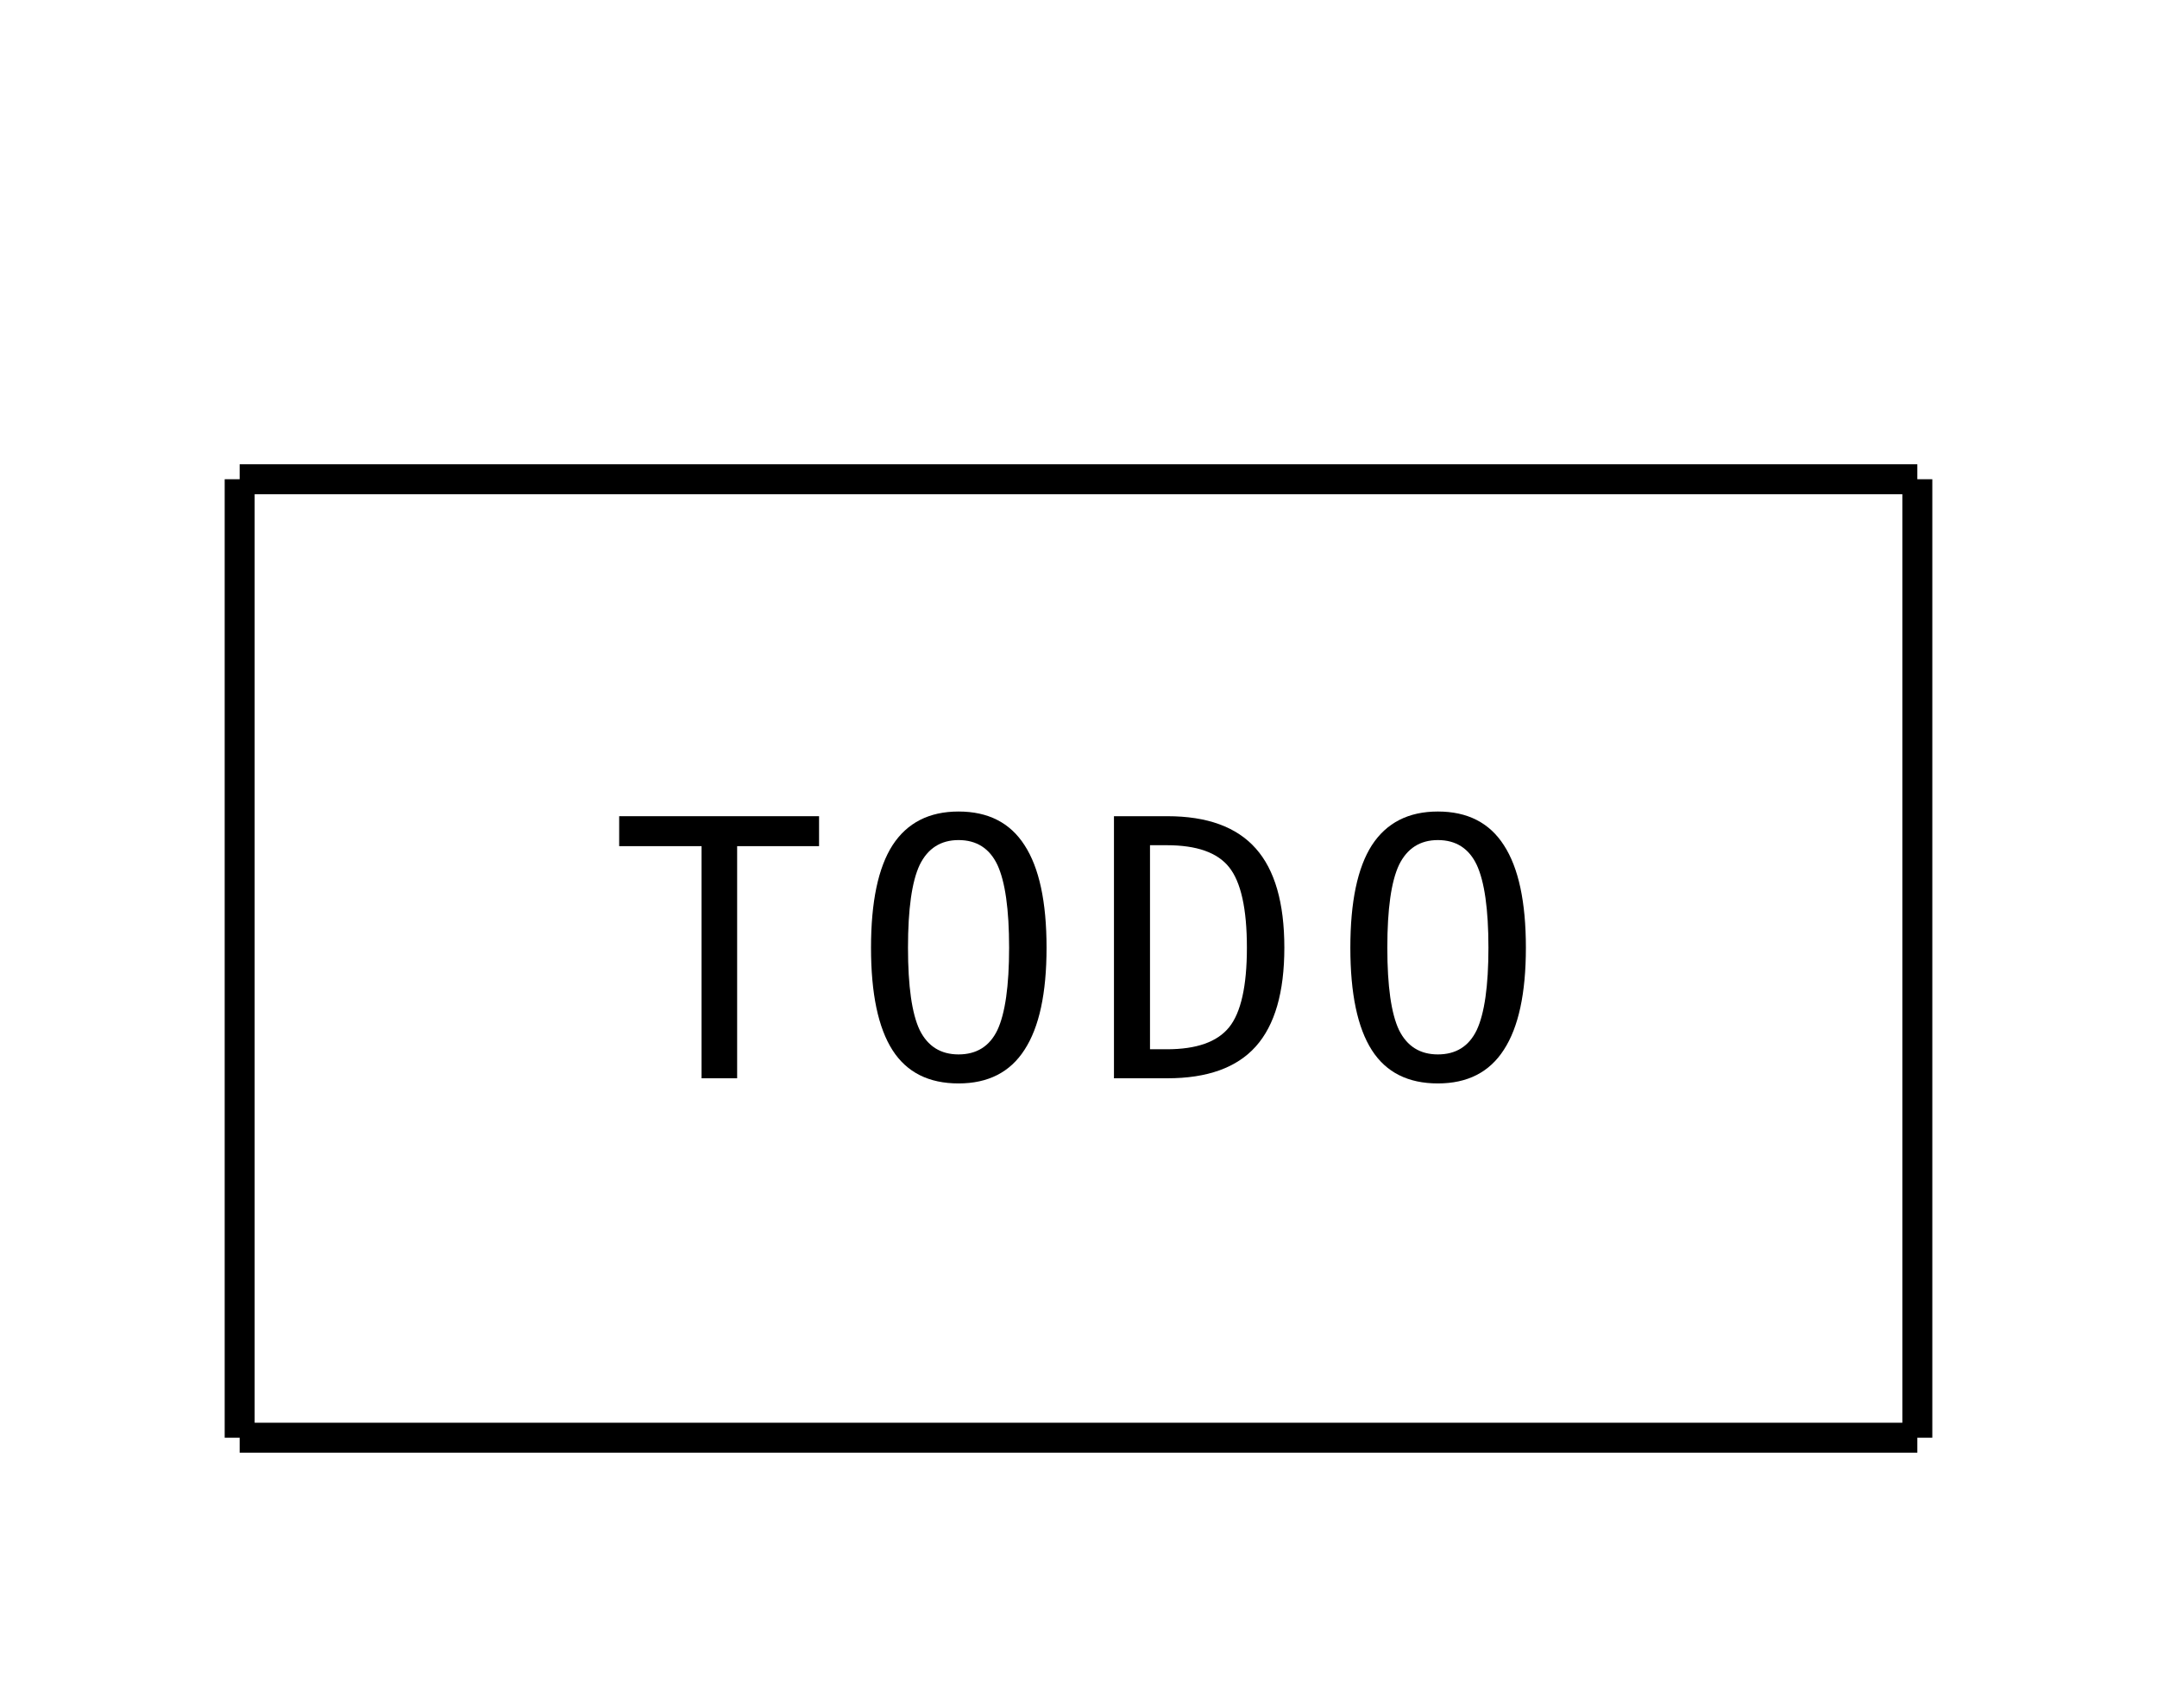
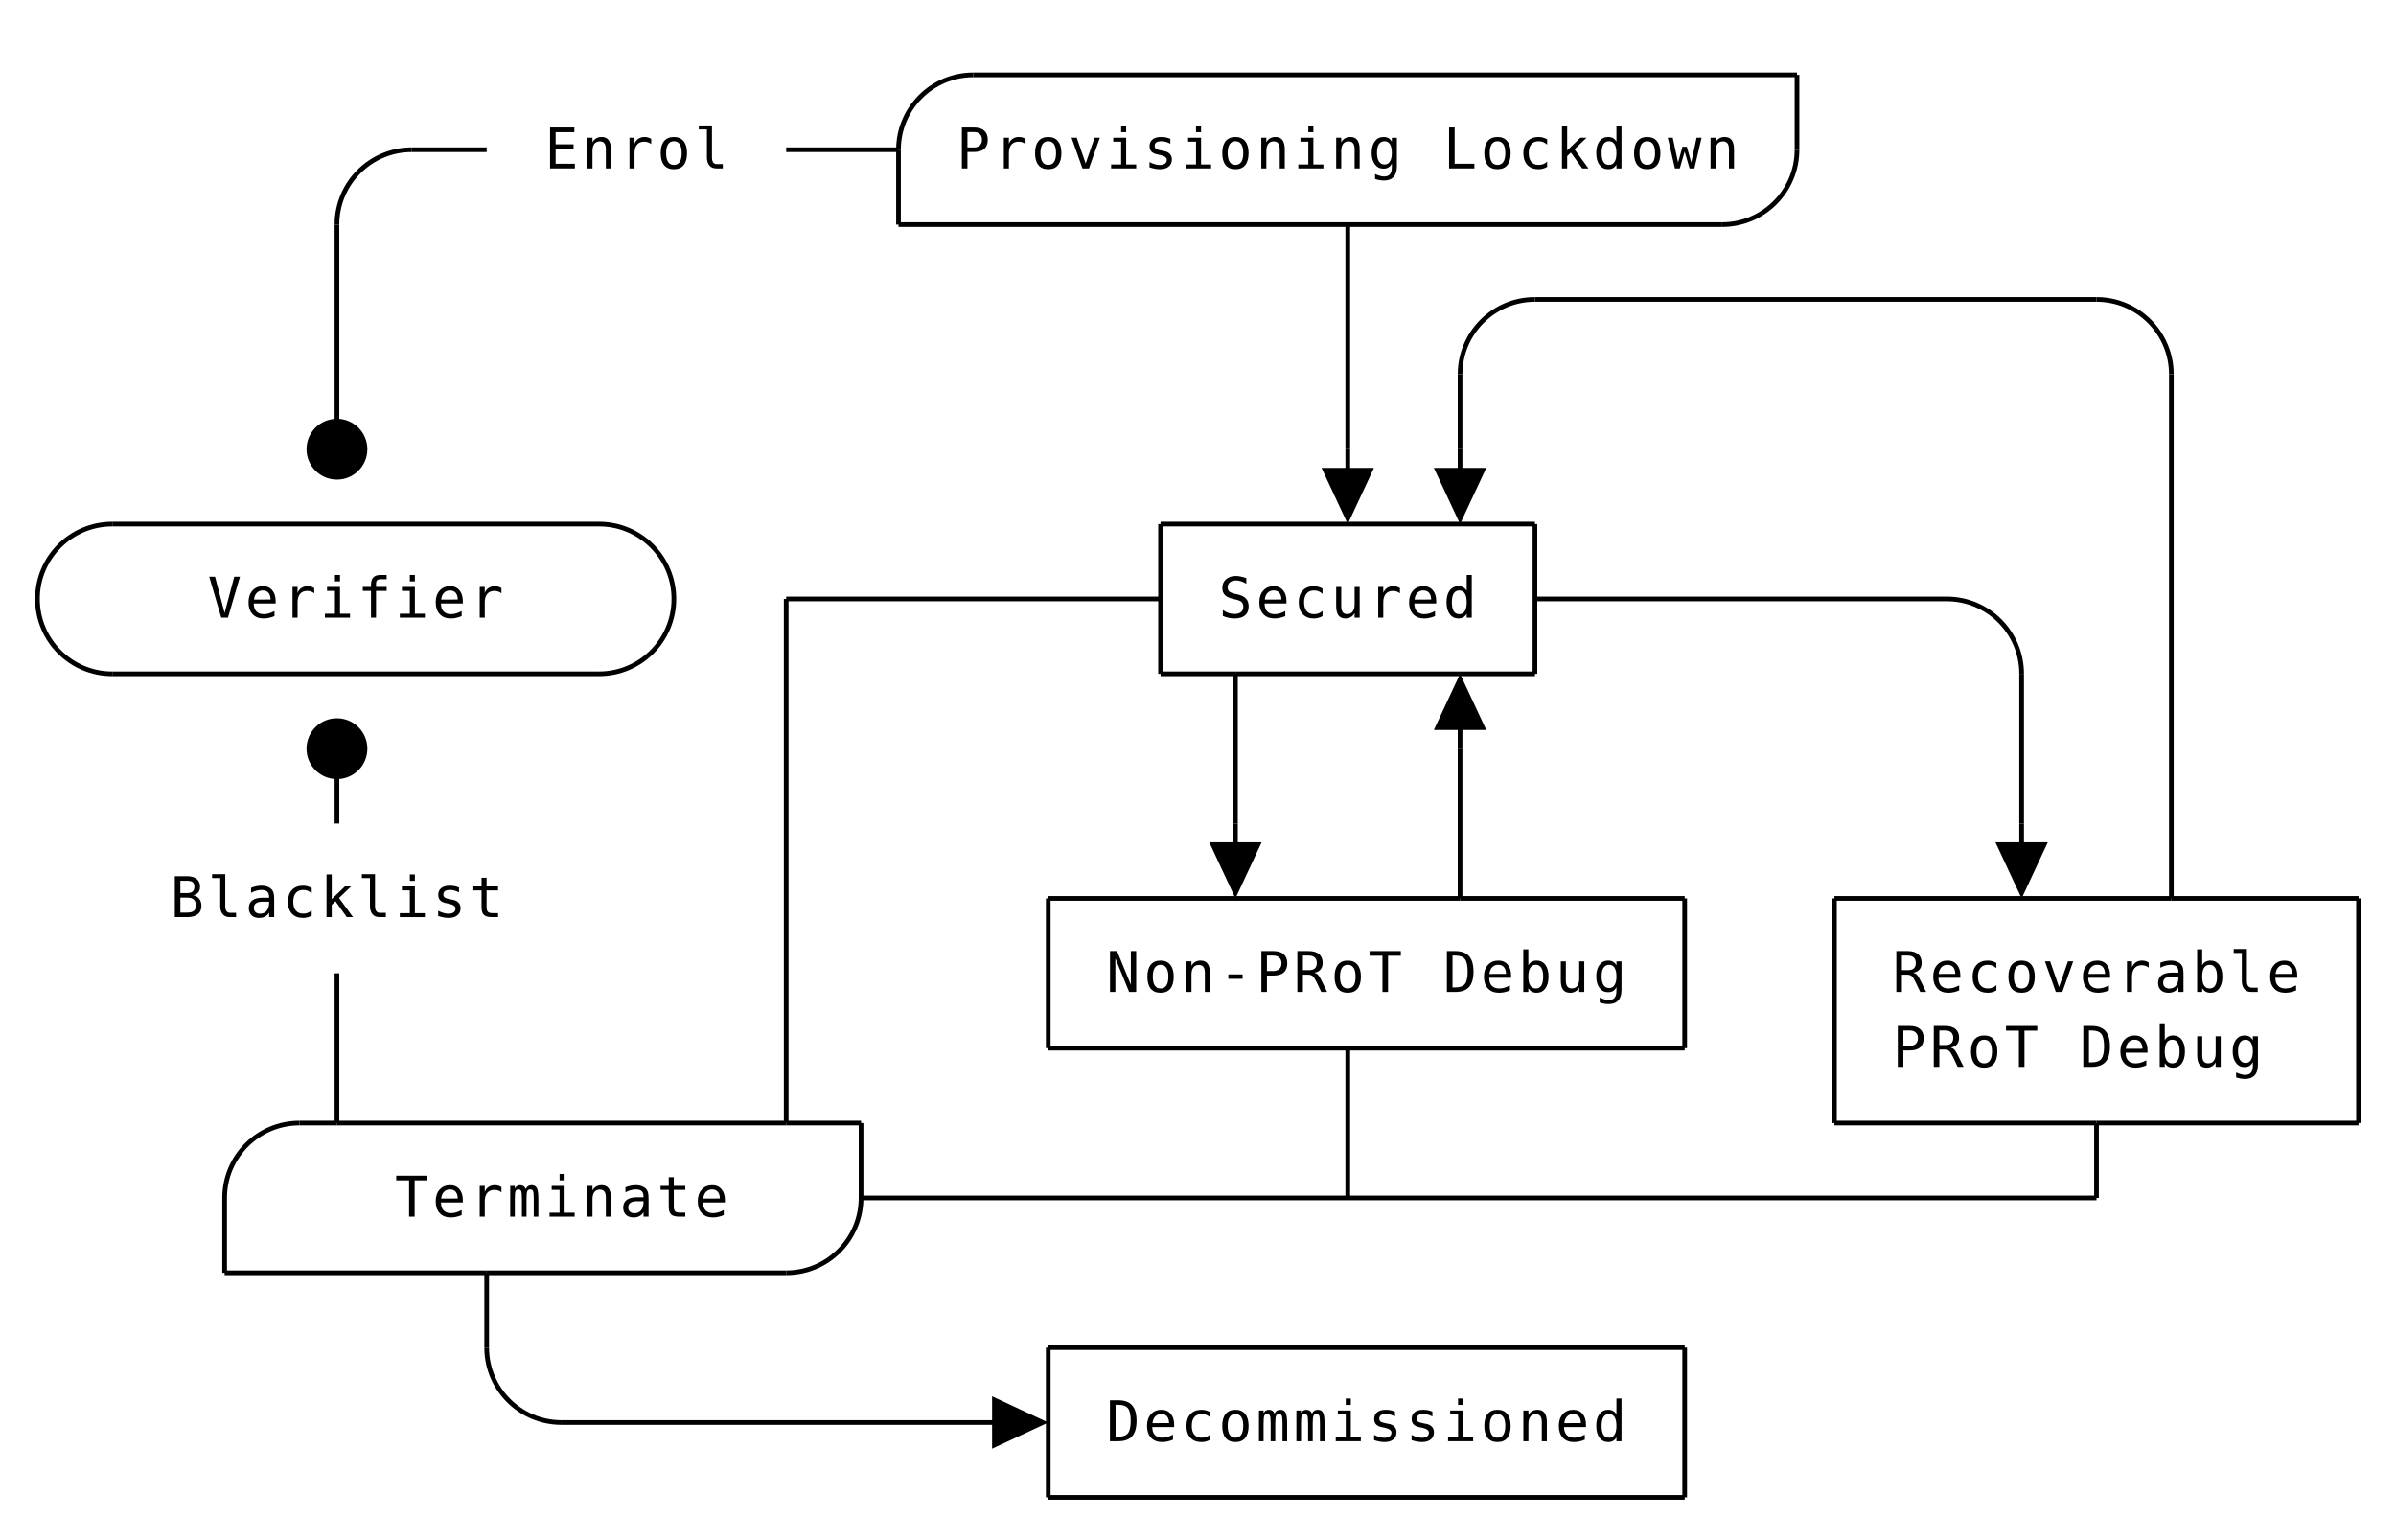
- <svg xmlns="http://www.w3.org/2000/svg" class="diagram" version="1.1" height="57" width="72" viewBox="0 0 72.0 57.0">
+ <svg xmlns="http://www.w3.org/2000/svg" class="diagram" version="1.1" height="329" width="512" viewBox="0 0 512.0 329.0">
  <g transform="translate(8,16)">
-     <path d="M 0,0 L 56,0" fill="none" stroke="black" />
-     <path d="M 0,32 L 56,32" fill="none" stroke="black" />
-     <path d="M 0,0 L 0,32" fill="none" stroke="black" />
-     <path d="M 56,0 L 56,32" fill="none" stroke="black" />
-     <text text-anchor="middle" font-family="monospace" x="16" y="20" fill="black" font-size="1em">T</text>
-     <text text-anchor="middle" font-family="monospace" x="24" y="20" fill="black" font-size="1em">O</text>
-     <text text-anchor="middle" font-family="monospace" x="32" y="20" fill="black" font-size="1em">D</text>
-     <text text-anchor="middle" font-family="monospace" x="40" y="20" fill="black" font-size="1em">O</text>
+     <path d="M 200,0 L 376,0" fill="none" stroke="black" />
+     <path d="M 80,16 L 96,16" fill="none" stroke="black" />
+     <path d="M 160,16 L 184,16" fill="none" stroke="black" />
+     <path d="M 184,32 L 280,32" fill="none" stroke="black" />
+     <path d="M 280,32 L 360,32" fill="none" stroke="black" />
+     <path d="M 320,48 L 440,48" fill="none" stroke="black" />
+     <path d="M 16,96 L 120,96" fill="none" stroke="black" />
+     <path d="M 240,96 L 320,96" fill="none" stroke="black" />
+     <path d="M 160,112 L 240,112" fill="none" stroke="black" />
+     <path d="M 320,112 L 408,112" fill="none" stroke="black" />
+     <path d="M 16,128 L 120,128" fill="none" stroke="black" />
+     <path d="M 240,128 L 256,128" fill="none" stroke="black" />
+     <path d="M 256,128 L 320,128" fill="none" stroke="black" />
+     <path d="M 216,176 L 304,176" fill="none" stroke="black" />
+     <path d="M 304,176 L 352,176" fill="none" stroke="black" />
+     <path d="M 384,176 L 456,176" fill="none" stroke="black" />
+     <path d="M 456,176 L 496,176" fill="none" stroke="black" />
+     <path d="M 216,208 L 280,208" fill="none" stroke="black" />
+     <path d="M 280,208 L 352,208" fill="none" stroke="black" />
+     <path d="M 56,224 L 64,224" fill="none" stroke="black" />
+     <path d="M 64,224 L 160,224" fill="none" stroke="black" />
+     <path d="M 160,224 L 176,224" fill="none" stroke="black" />
+     <path d="M 384,224 L 440,224" fill="none" stroke="black" />
+     <path d="M 440,224 L 496,224" fill="none" stroke="black" />
+     <path d="M 176,240 L 280,240" fill="none" stroke="black" />
+     <path d="M 280,240 L 440,240" fill="none" stroke="black" />
+     <path d="M 40,256 L 96,256" fill="none" stroke="black" />
+     <path d="M 96,256 L 160,256" fill="none" stroke="black" />
+     <path d="M 216,272 L 352,272" fill="none" stroke="black" />
+     <path d="M 112,288 L 208,288" fill="none" stroke="black" />
+     <path d="M 216,304 L 352,304" fill="none" stroke="black" />
+     <path d="M 40,240 L 40,256" fill="none" stroke="black" />
+     <path d="M 64,32 L 64,80" fill="none" stroke="black" />
+     <path d="M 64,144 L 64,160" fill="none" stroke="black" />
+     <path d="M 64,192 L 64,224" fill="none" stroke="black" />
+     <path d="M 96,256 L 96,272" fill="none" stroke="black" />
+     <path d="M 160,112 L 160,224" fill="none" stroke="black" />
+     <path d="M 176,224 L 176,240" fill="none" stroke="black" />
+     <path d="M 184,16 L 184,32" fill="none" stroke="black" />
+     <path d="M 216,176 L 216,208" fill="none" stroke="black" />
+     <path d="M 216,272 L 216,304" fill="none" stroke="black" />
+     <path d="M 240,96 L 240,112" fill="none" stroke="black" />
+     <path d="M 240,112 L 240,128" fill="none" stroke="black" />
+     <path d="M 256,128 L 256,160" fill="none" stroke="black" />
+     <path d="M 280,32 L 280,80" fill="none" stroke="black" />
+     <path d="M 280,208 L 280,240" fill="none" stroke="black" />
+     <path d="M 304,64 L 304,80" fill="none" stroke="black" />
+     <path d="M 304,144 L 304,176" fill="none" stroke="black" />
+     <path d="M 320,96 L 320,112" fill="none" stroke="black" />
+     <path d="M 320,112 L 320,128" fill="none" stroke="black" />
+     <path d="M 352,176 L 352,208" fill="none" stroke="black" />
+     <path d="M 352,272 L 352,304" fill="none" stroke="black" />
+     <path d="M 376,0 L 376,16" fill="none" stroke="black" />
+     <path d="M 384,176 L 384,224" fill="none" stroke="black" />
+     <path d="M 424,128 L 424,160" fill="none" stroke="black" />
+     <path d="M 440,224 L 440,240" fill="none" stroke="black" />
+     <path d="M 456,64 L 456,176" fill="none" stroke="black" />
+     <path d="M 496,176 L 496,224" fill="none" stroke="black" />
+     <polygon points="216,288 204,282.4 204,293.6" transform="rotate(0, 208, 288)" fill="black" />
+     <path d="M 256,160 L 256,168" fill="none" stroke="black" />
+     <polygon points="272,160 260,154.4 260,165.6" transform="rotate(90, 256, 160)" fill="black" />
+     <path d="M 280,80 L 280,88" fill="none" stroke="black" />
+     <polygon points="296,80 284,74.4 284,85.6" transform="rotate(90, 280, 80)" fill="black" />
+     <path d="M 304,80 L 304,88" fill="none" stroke="black" />
+     <polygon points="320,80 308,74.4 308,85.6" transform="rotate(90, 304, 80)" fill="black" />
+     <path d="M 304,136 L 304,144" fill="none" stroke="black" />
+     <polygon points="320,144 308,138.4 308,149.6" transform="rotate(270, 304, 144)" fill="black" />
+     <path d="M 424,160 L 424,168" fill="none" stroke="black" />
+     <polygon points="440,160 428,154.4 428,165.6" transform="rotate(90, 424, 160)" fill="black" />
+     <path d="M 200,0 A 16,16 0 0,0 184,16" fill="none" stroke="black" />
+     <path d="M 80,16 A 16,16 0 0,0 64,32" fill="none" stroke="black" />
+     <path d="M 376,16 A 16,16 0 0,1 360,32" fill="none" stroke="black" />
+     <path d="M 320,48 A 16,16 0 0,0 304,64" fill="none" stroke="black" />
+     <path d="M 440,48 A 16,16 0 0,1 456,64" fill="none" stroke="black" />
+     <path d="M 16,96 A 16,16 0 0,0 0,112" fill="none" stroke="black" />
+     <path d="M 120,96 A 16,16 0 0,1 136,112" fill="none" stroke="black" />
+     <path d="M 408,112 A 16,16 0 0,1 424,128" fill="none" stroke="black" />
+     <path d="M 0,112 A 16,16 0 0,0 16,128" fill="none" stroke="black" />
+     <path d="M 136,112 A 16,16 0 0,1 120,128" fill="none" stroke="black" />
+     <path d="M 56,224 A 16,16 0 0,0 40,240" fill="none" stroke="black" />
+     <path d="M 176,240 A 16,16 0 0,1 160,256" fill="none" stroke="black" />
+     <path d="M 96,272 A 16,16 0 0,0 112,288" fill="none" stroke="black" />
+     <circle cx="64" cy="80" r="6" fill="black" stroke="black" />
+     <circle cx="64" cy="144" r="6" fill="black" stroke="black" />
+     <text text-anchor="middle" font-family="monospace" x="304" y="20" fill="black" font-size="1em">L</text>
+     <text text-anchor="middle" font-family="monospace" x="80" y="180" fill="black" font-size="1em">i</text>
+     <text text-anchor="middle" font-family="monospace" x="240" y="196" fill="black" font-size="1em">o</text>
+     <text text-anchor="middle" font-family="monospace" x="288" y="196" fill="black" font-size="1em">T</text>
+     <text text-anchor="middle" font-family="monospace" x="304" y="292" fill="black" font-size="1em">i</text>
+     <text text-anchor="middle" font-family="monospace" x="288" y="116" fill="black" font-size="1em">r</text>
+     <text text-anchor="middle" font-family="monospace" x="288" y="292" fill="black" font-size="1em">s</text>
+     <text text-anchor="middle" font-family="monospace" x="208" y="20" fill="black" font-size="1em">r</text>
+     <text text-anchor="middle" font-family="monospace" x="224" y="20" fill="black" font-size="1em">v</text>
+     <text text-anchor="middle" font-family="monospace" x="360" y="20" fill="black" font-size="1em">n</text>
+     <text text-anchor="middle" font-family="monospace" x="472" y="212" fill="black" font-size="1em">g</text>
+     <text text-anchor="middle" font-family="monospace" x="112" y="244" fill="black" font-size="1em">i</text>
+     <text text-anchor="middle" font-family="monospace" x="120" y="244" fill="black" font-size="1em">n</text>
+     <text text-anchor="middle" font-family="monospace" x="256" y="292" fill="black" font-size="1em">o</text>
+     <text text-anchor="middle" font-family="monospace" x="80" y="116" fill="black" font-size="1em">i</text>
+     <text text-anchor="middle" font-family="monospace" x="304" y="116" fill="black" font-size="1em">d</text>
+     <text text-anchor="middle" font-family="monospace" x="464" y="196" fill="black" font-size="1em">b</text>
+     <text text-anchor="middle" font-family="monospace" x="232" y="292" fill="black" font-size="1em">D</text>
+     <text text-anchor="middle" font-family="monospace" x="280" y="20" fill="black" font-size="1em">n</text>
+     <text text-anchor="middle" font-family="monospace" x="400" y="196" fill="black" font-size="1em">R</text>
+     <text text-anchor="middle" font-family="monospace" x="408" y="212" fill="black" font-size="1em">R</text>
+     <text text-anchor="middle" font-family="monospace" x="272" y="20" fill="black" font-size="1em">i</text>
+     <text text-anchor="middle" font-family="monospace" x="336" y="20" fill="black" font-size="1em">d</text>
+     <text text-anchor="middle" font-family="monospace" x="56" y="180" fill="black" font-size="1em">c</text>
+     <text text-anchor="middle" font-family="monospace" x="472" y="196" fill="black" font-size="1em">l</text>
+     <text text-anchor="middle" font-family="monospace" x="456" y="212" fill="black" font-size="1em">b</text>
+     <text text-anchor="middle" font-family="monospace" x="144" y="244" fill="black" font-size="1em">e</text>
+     <text text-anchor="middle" font-family="monospace" x="56" y="116" fill="black" font-size="1em">r</text>
+     <text text-anchor="middle" font-family="monospace" x="272" y="196" fill="black" font-size="1em">R</text>
+     <text text-anchor="middle" font-family="monospace" x="312" y="196" fill="black" font-size="1em">e</text>
+     <text text-anchor="middle" font-family="monospace" x="264" y="196" fill="black" font-size="1em">P</text>
+     <text text-anchor="middle" font-family="monospace" x="240" y="292" fill="black" font-size="1em">e</text>
+     <text text-anchor="middle" font-family="monospace" x="280" y="292" fill="black" font-size="1em">i</text>
+     <text text-anchor="middle" font-family="monospace" x="264" y="292" fill="black" font-size="1em">m</text>
+     <text text-anchor="middle" font-family="monospace" x="320" y="196" fill="black" font-size="1em">b</text>
+     <text text-anchor="middle" font-family="monospace" x="272" y="292" fill="black" font-size="1em">m</text>
+     <text text-anchor="middle" font-family="monospace" x="328" y="196" fill="black" font-size="1em">u</text>
+     <text text-anchor="middle" font-family="monospace" x="96" y="244" fill="black" font-size="1em">r</text>
+     <text text-anchor="middle" font-family="monospace" x="88" y="116" fill="black" font-size="1em">e</text>
+     <text text-anchor="middle" font-family="monospace" x="88" y="180" fill="black" font-size="1em">s</text>
+     <text text-anchor="middle" font-family="monospace" x="80" y="244" fill="black" font-size="1em">T</text>
+     <text text-anchor="middle" font-family="monospace" x="136" y="244" fill="black" font-size="1em">t</text>
+     <text text-anchor="middle" font-family="monospace" x="104" y="244" fill="black" font-size="1em">m</text>
+     <text text-anchor="middle" font-family="monospace" x="136" y="20" fill="black" font-size="1em">o</text>
+     <text text-anchor="middle" font-family="monospace" x="256" y="20" fill="black" font-size="1em">o</text>
+     <text text-anchor="middle" font-family="monospace" x="64" y="116" fill="black" font-size="1em">i</text>
+     <text text-anchor="middle" font-family="monospace" x="328" y="20" fill="black" font-size="1em">k</text>
+     <text text-anchor="middle" font-family="monospace" x="48" y="116" fill="black" font-size="1em">e</text>
+     <text text-anchor="middle" font-family="monospace" x="264" y="116" fill="black" font-size="1em">e</text>
+     <text text-anchor="middle" font-family="monospace" x="304" y="196" fill="black" font-size="1em">D</text>
+     <text text-anchor="middle" font-family="monospace" x="400" y="212" fill="black" font-size="1em">P</text>
+     <text text-anchor="middle" font-family="monospace" x="440" y="212" fill="black" font-size="1em">D</text>
+     <text text-anchor="middle" font-family="monospace" x="112" y="20" fill="black" font-size="1em">E</text>
+     <text text-anchor="middle" font-family="monospace" x="144" y="20" fill="black" font-size="1em">l</text>
+     <text text-anchor="middle" font-family="monospace" x="240" y="20" fill="black" font-size="1em">s</text>
+     <text text-anchor="middle" font-family="monospace" x="424" y="196" fill="black" font-size="1em">o</text>
+     <text text-anchor="middle" font-family="monospace" x="464" y="212" fill="black" font-size="1em">u</text>
+     <text text-anchor="middle" font-family="monospace" x="128" y="20" fill="black" font-size="1em">r</text>
+     <text text-anchor="middle" font-family="monospace" x="272" y="116" fill="black" font-size="1em">c</text>
+     <text text-anchor="middle" font-family="monospace" x="336" y="196" fill="black" font-size="1em">g</text>
+     <text text-anchor="middle" font-family="monospace" x="416" y="196" fill="black" font-size="1em">c</text>
+     <text text-anchor="middle" font-family="monospace" x="296" y="292" fill="black" font-size="1em">s</text>
+     <text text-anchor="middle" font-family="monospace" x="96" y="180" fill="black" font-size="1em">t</text>
+     <text text-anchor="middle" font-family="monospace" x="424" y="212" fill="black" font-size="1em">T</text>
+     <text text-anchor="middle" font-family="monospace" x="64" y="180" fill="black" font-size="1em">k</text>
+     <text text-anchor="middle" font-family="monospace" x="432" y="196" fill="black" font-size="1em">v</text>
+     <text text-anchor="middle" font-family="monospace" x="408" y="196" fill="black" font-size="1em">e</text>
+     <text text-anchor="middle" font-family="monospace" x="248" y="20" fill="black" font-size="1em">i</text>
+     <text text-anchor="middle" font-family="monospace" x="72" y="180" fill="black" font-size="1em">l</text>
+     <text text-anchor="middle" font-family="monospace" x="232" y="196" fill="black" font-size="1em">N</text>
+     <text text-anchor="middle" font-family="monospace" x="248" y="196" fill="black" font-size="1em">n</text>
+     <text text-anchor="middle" font-family="monospace" x="256" y="196" fill="black" font-size="1em">-</text>
+     <text text-anchor="middle" font-family="monospace" x="216" y="20" fill="black" font-size="1em">o</text>
+     <text text-anchor="middle" font-family="monospace" x="96" y="116" fill="black" font-size="1em">r</text>
+     <text text-anchor="middle" font-family="monospace" x="40" y="180" fill="black" font-size="1em">l</text>
+     <text text-anchor="middle" font-family="monospace" x="280" y="196" fill="black" font-size="1em">o</text>
+     <text text-anchor="middle" font-family="monospace" x="128" y="244" fill="black" font-size="1em">a</text>
+     <text text-anchor="middle" font-family="monospace" x="312" y="292" fill="black" font-size="1em">o</text>
+     <text text-anchor="middle" font-family="monospace" x="120" y="20" fill="black" font-size="1em">n</text>
+     <text text-anchor="middle" font-family="monospace" x="48" y="180" fill="black" font-size="1em">a</text>
+     <text text-anchor="middle" font-family="monospace" x="200" y="20" fill="black" font-size="1em">P</text>
+     <text text-anchor="middle" font-family="monospace" x="72" y="116" fill="black" font-size="1em">f</text>
+     <text text-anchor="middle" font-family="monospace" x="312" y="20" fill="black" font-size="1em">o</text>
+     <text text-anchor="middle" font-family="monospace" x="32" y="180" fill="black" font-size="1em">B</text>
+     <text text-anchor="middle" font-family="monospace" x="88" y="244" fill="black" font-size="1em">e</text>
+     <text text-anchor="middle" font-family="monospace" x="320" y="292" fill="black" font-size="1em">n</text>
+     <text text-anchor="middle" font-family="monospace" x="320" y="20" fill="black" font-size="1em">c</text>
+     <text text-anchor="middle" font-family="monospace" x="448" y="196" fill="black" font-size="1em">r</text>
+     <text text-anchor="middle" font-family="monospace" x="448" y="212" fill="black" font-size="1em">e</text>
+     <text text-anchor="middle" font-family="monospace" x="328" y="292" fill="black" font-size="1em">e</text>
+     <text text-anchor="middle" font-family="monospace" x="232" y="20" fill="black" font-size="1em">i</text>
+     <text text-anchor="middle" font-family="monospace" x="40" y="116" fill="black" font-size="1em">V</text>
+     <text text-anchor="middle" font-family="monospace" x="256" y="116" fill="black" font-size="1em">S</text>
+     <text text-anchor="middle" font-family="monospace" x="296" y="116" fill="black" font-size="1em">e</text>
+     <text text-anchor="middle" font-family="monospace" x="440" y="196" fill="black" font-size="1em">e</text>
+     <text text-anchor="middle" font-family="monospace" x="480" y="196" fill="black" font-size="1em">e</text>
+     <text text-anchor="middle" font-family="monospace" x="416" y="212" fill="black" font-size="1em">o</text>
+     <text text-anchor="middle" font-family="monospace" x="264" y="20" fill="black" font-size="1em">n</text>
+     <text text-anchor="middle" font-family="monospace" x="288" y="20" fill="black" font-size="1em">g</text>
+     <text text-anchor="middle" font-family="monospace" x="344" y="20" fill="black" font-size="1em">o</text>
+     <text text-anchor="middle" font-family="monospace" x="352" y="20" fill="black" font-size="1em">w</text>
+     <text text-anchor="middle" font-family="monospace" x="280" y="116" fill="black" font-size="1em">u</text>
+     <text text-anchor="middle" font-family="monospace" x="456" y="196" fill="black" font-size="1em">a</text>
+     <text text-anchor="middle" font-family="monospace" x="248" y="292" fill="black" font-size="1em">c</text>
+     <text text-anchor="middle" font-family="monospace" x="336" y="292" fill="black" font-size="1em">d</text>
  </g>
</svg>
